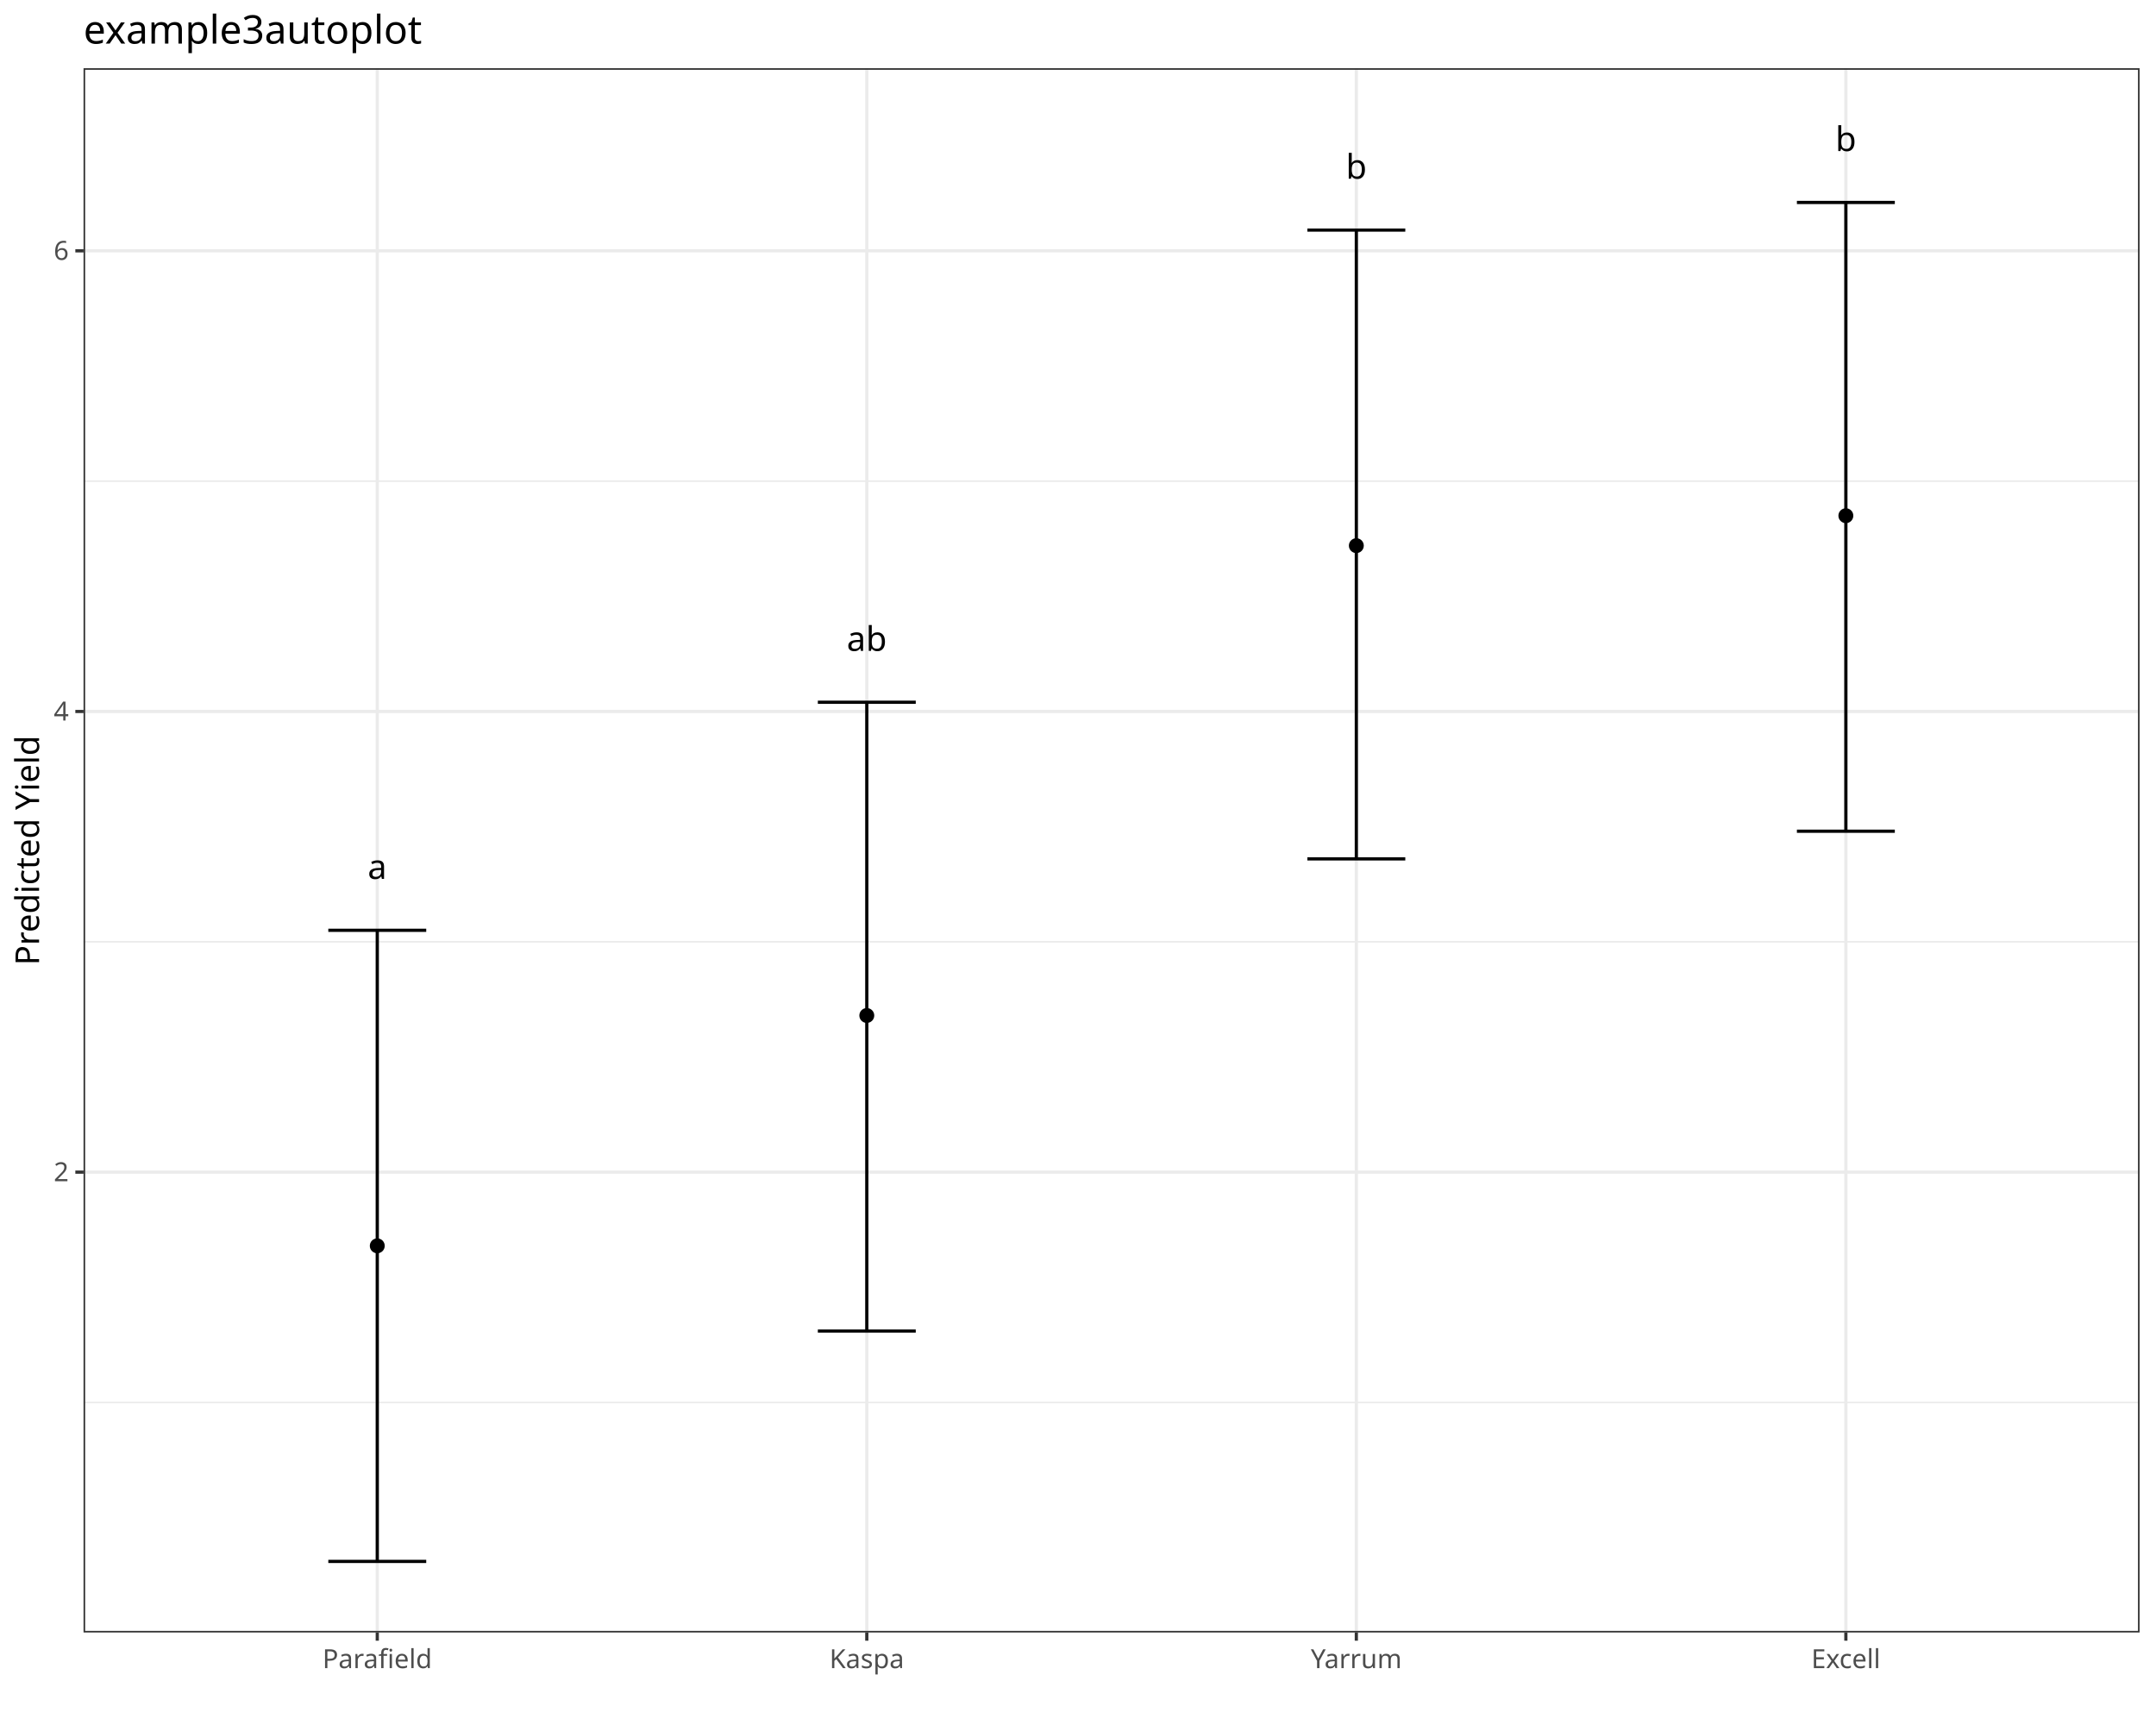
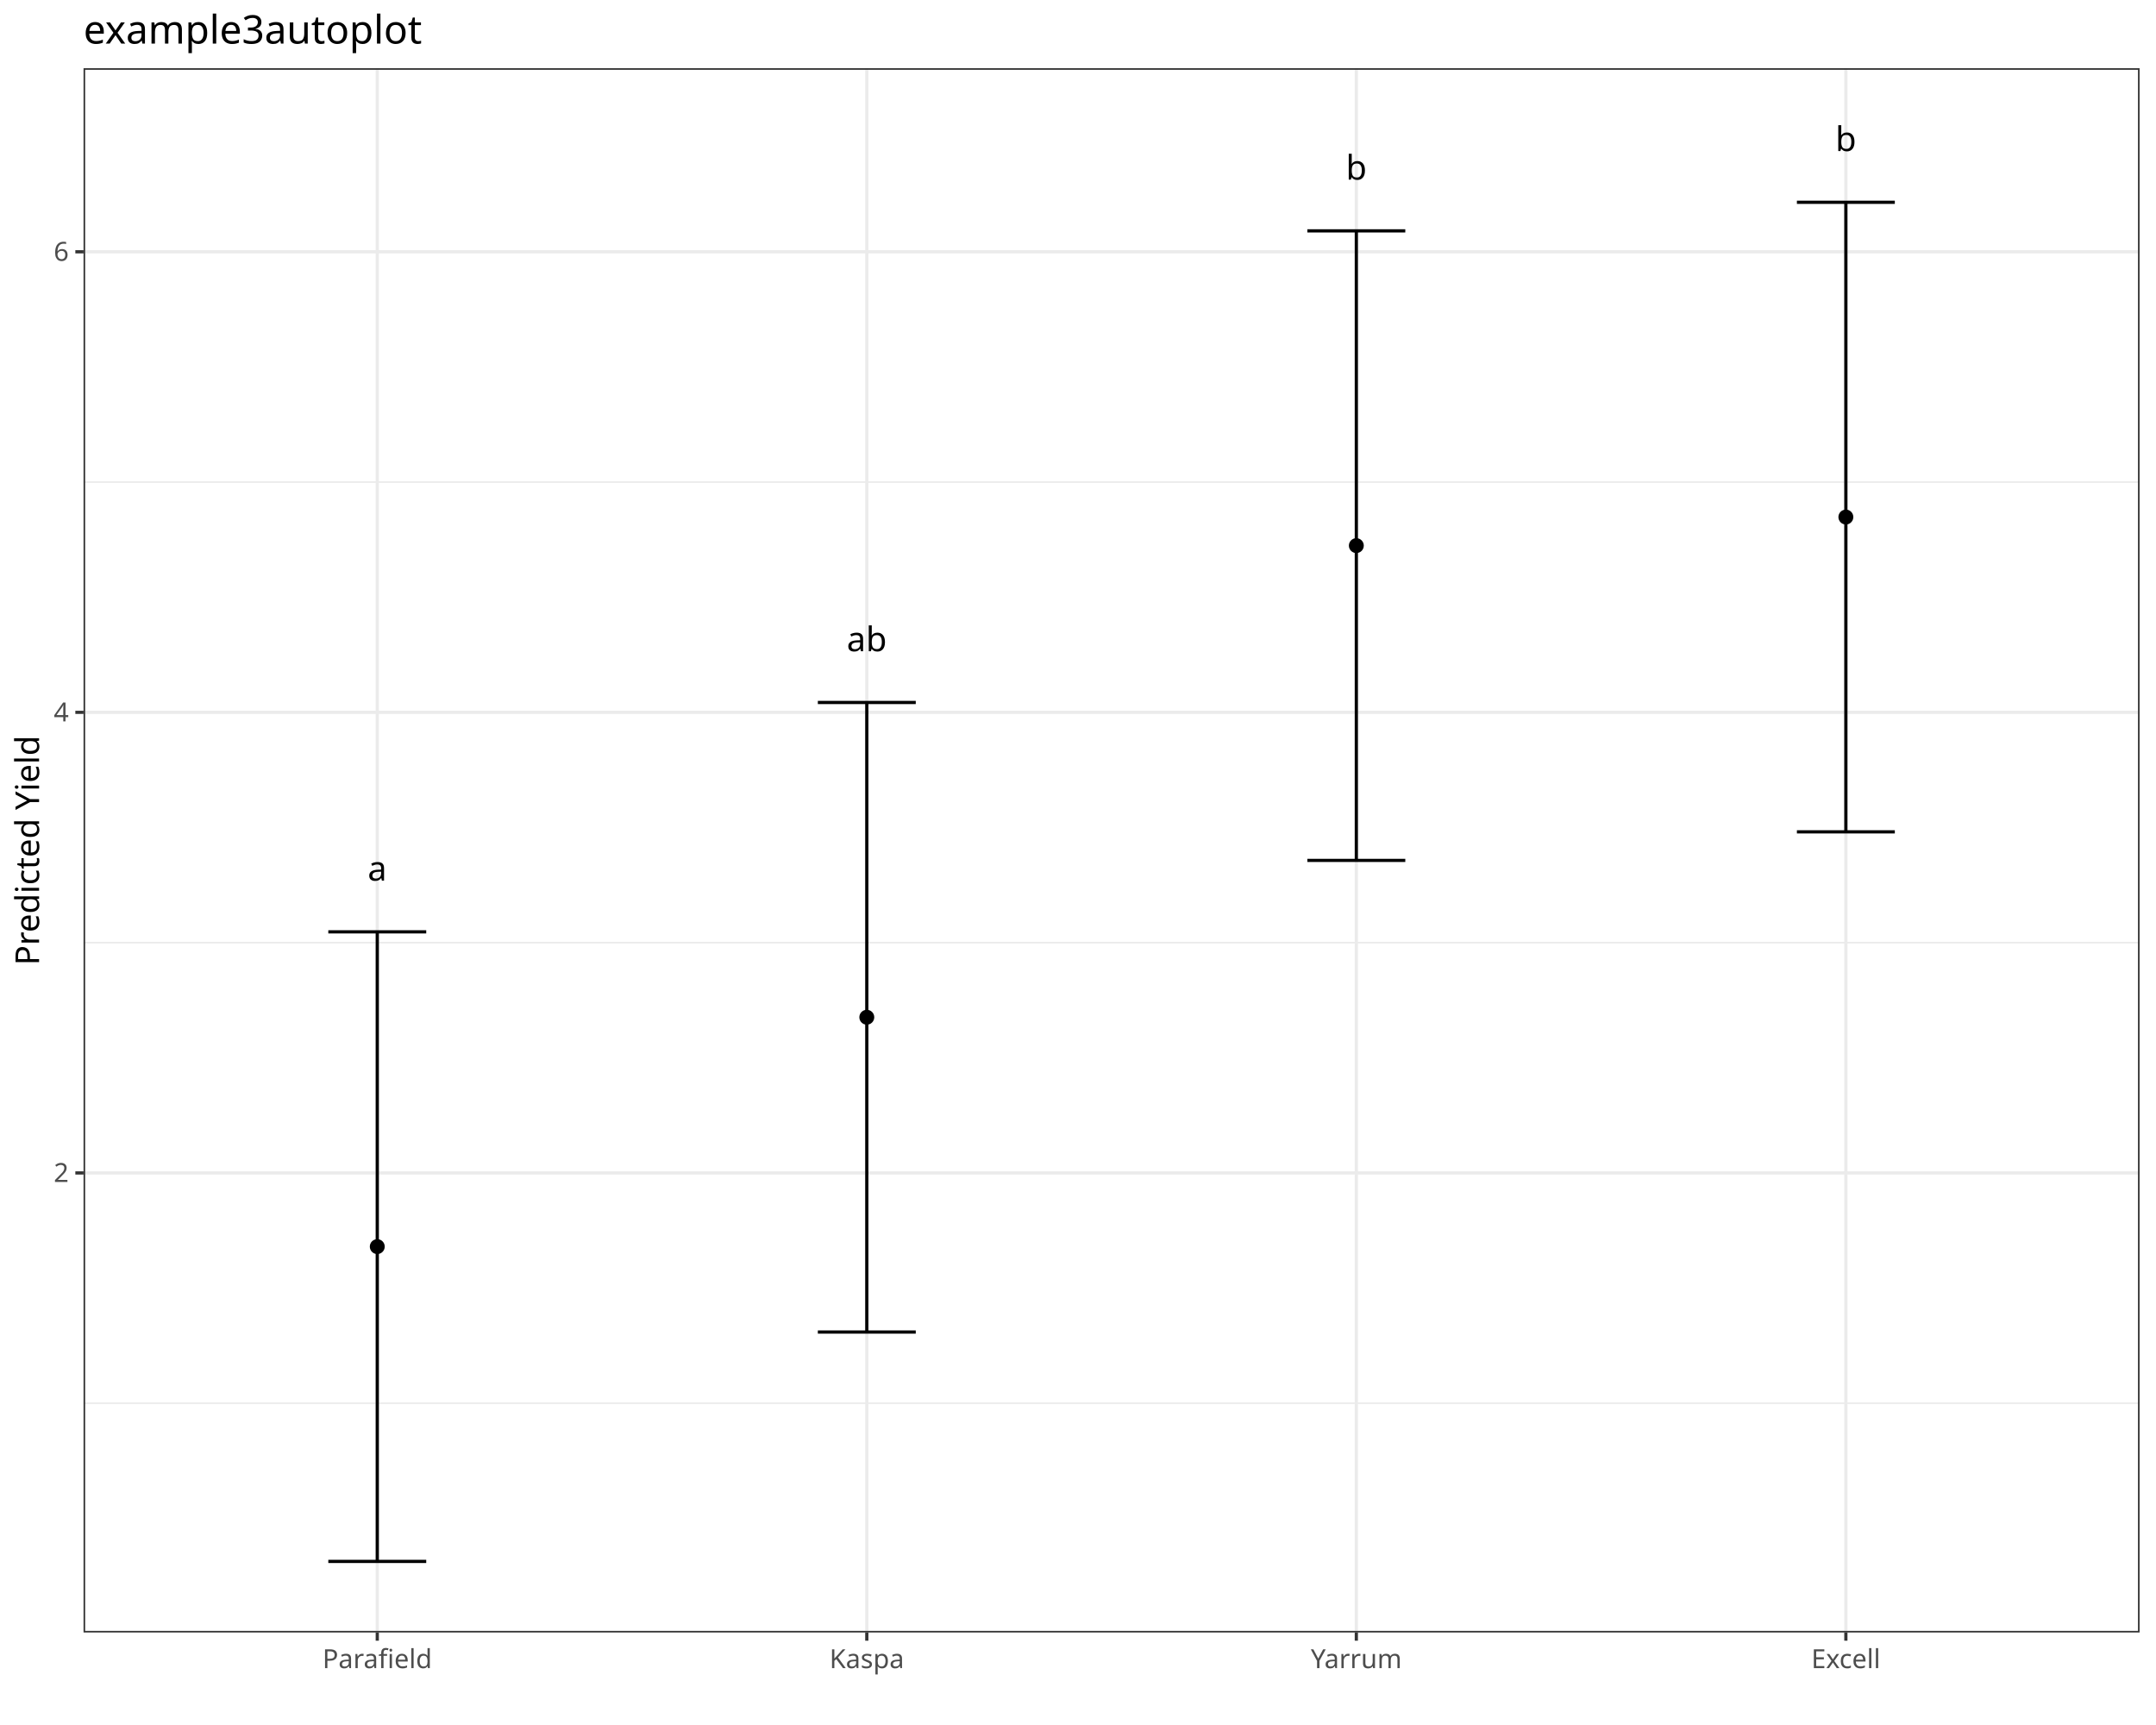
<svg xmlns="http://www.w3.org/2000/svg" class="svglite" data-engine-version="2.0" width="720.00pt" height="576.00pt" viewBox="0 0 720.00 576.00">
  <defs>
    <style type="text/css">
    .svglite line, .svglite polyline, .svglite polygon, .svglite path, .svglite rect, .svglite circle {
      fill: none;
      stroke: #000000;
      stroke-linecap: round;
      stroke-linejoin: round;
      stroke-miterlimit: 10.00;
    }
  </style>
  </defs>
  <rect width="100%" height="100%" style="stroke: none; fill: #FFFFFF;" />
  <defs>
    <clipPath id="cpMC4wMHw3MjAuMDB8MC4wMHw1NzYuMDA=">
      <rect x="0.00" y="0.00" width="720.00" height="576.00" />
    </clipPath>
  </defs>
  <g clip-path="url(#cpMC4wMHw3MjAuMDB8MC4wMHw1NzYuMDA=)">
    <rect x="0.00" y="0.00" width="720.00" height="576.00" style="stroke-width: 1.07; stroke: #FFFFFF; fill: #FFFFFF;" />
  </g>
  <defs>
    <clipPath id="cpMjcuOTB8NzE0LjUyfDIyLjc4fDU0NS4xMQ==">
      <rect x="27.90" y="22.78" width="686.62" height="522.33" />
    </clipPath>
  </defs>
  <g clip-path="url(#cpMjcuOTB8NzE0LjUyfDIyLjc4fDU0NS4xMQ==)">
    <rect x="27.90" y="22.78" width="686.62" height="522.33" style="stroke-width: 1.07; stroke: none; fill: #FFFFFF;" />
-     <polyline points="27.90,468.30 714.52,468.30 " style="stroke-width: 0.53; stroke: #EBEBEB; stroke-linecap: butt;" />
-     <polyline points="27.90,314.48 714.52,314.48 " style="stroke-width: 0.53; stroke: #EBEBEB; stroke-linecap: butt;" />
-     <polyline points="27.90,160.66 714.52,160.66 " style="stroke-width: 0.53; stroke: #EBEBEB; stroke-linecap: butt;" />
-     <polyline points="27.90,391.39 714.52,391.39 " style="stroke-width: 1.07; stroke: #EBEBEB; stroke-linecap: butt;" />
-     <polyline points="27.90,237.57 714.52,237.57 " style="stroke-width: 1.07; stroke: #EBEBEB; stroke-linecap: butt;" />
-     <polyline points="27.90,83.75 714.52,83.75 " style="stroke-width: 1.07; stroke: #EBEBEB; stroke-linecap: butt;" />
+     <polyline points="27.90,468.55 714.52,468.55 " style="stroke-width: 0.53; stroke: #EBEBEB; stroke-linecap: butt;" />
+     <polyline points="27.90,314.76 714.52,314.76 " style="stroke-width: 0.53; stroke: #EBEBEB; stroke-linecap: butt;" />
+     <polyline points="27.90,160.97 714.52,160.97 " style="stroke-width: 0.53; stroke: #EBEBEB; stroke-linecap: butt;" />
+     <polyline points="27.90,391.66 714.52,391.66 " style="stroke-width: 1.07; stroke: #EBEBEB; stroke-linecap: butt;" />
+     <polyline points="27.90,237.86 714.52,237.86 " style="stroke-width: 1.07; stroke: #EBEBEB; stroke-linecap: butt;" />
+     <polyline points="27.90,84.07 714.52,84.07 " style="stroke-width: 1.07; stroke: #EBEBEB; stroke-linecap: butt;" />
    <polyline points="125.99,545.11 125.99,22.78 " style="stroke-width: 1.07; stroke: #EBEBEB; stroke-linecap: butt;" />
    <polyline points="289.47,545.11 289.47,22.78 " style="stroke-width: 1.07; stroke: #EBEBEB; stroke-linecap: butt;" />
    <polyline points="452.95,545.11 452.95,22.78 " style="stroke-width: 1.07; stroke: #EBEBEB; stroke-linecap: butt;" />
    <polyline points="616.43,545.11 616.43,22.78 " style="stroke-width: 1.07; stroke: #EBEBEB; stroke-linecap: butt;" />
-     <circle cx="125.99" cy="416.00" r="2.49" style="stroke-width: 0.71; stroke: none; fill: #000000;" />
-     <circle cx="289.47" cy="339.09" r="2.49" style="stroke-width: 0.71; stroke: none; fill: #000000;" />
-     <circle cx="452.95" cy="182.20" r="2.49" style="stroke-width: 0.71; stroke: none; fill: #000000;" />
-     <circle cx="616.43" cy="172.20" r="2.49" style="stroke-width: 0.71; stroke: none; fill: #000000;" />
-     <polyline points="109.64,310.64 142.34,310.64 " style="stroke-width: 1.07; stroke-linecap: butt;" />
-     <polyline points="125.99,310.64 125.99,521.37 " style="stroke-width: 1.07; stroke-linecap: butt;" />
+     <circle cx="125.99" cy="416.26" r="2.49" style="stroke-width: 0.71; stroke: none; fill: #000000;" />
+     <circle cx="289.47" cy="339.67" r="2.49" style="stroke-width: 0.71; stroke: none; fill: #000000;" />
+     <circle cx="452.95" cy="182.19" r="2.49" style="stroke-width: 0.71; stroke: none; fill: #000000;" />
+     <circle cx="616.43" cy="172.65" r="2.49" style="stroke-width: 0.71; stroke: none; fill: #000000;" />
+     <polyline points="109.64,311.15 142.34,311.15 " style="stroke-width: 1.07; stroke-linecap: butt;" />
+     <polyline points="125.99,311.15 125.99,521.37 " style="stroke-width: 1.07; stroke-linecap: butt;" />
    <polyline points="109.64,521.37 142.34,521.37 " style="stroke-width: 1.07; stroke-linecap: butt;" />
-     <polyline points="273.12,234.49 305.82,234.49 " style="stroke-width: 1.07; stroke-linecap: butt;" />
-     <polyline points="289.47,234.49 289.47,444.46 " style="stroke-width: 1.07; stroke-linecap: butt;" />
-     <polyline points="273.12,444.46 305.82,444.46 " style="stroke-width: 1.07; stroke-linecap: butt;" />
-     <polyline points="436.60,76.83 469.30,76.83 " style="stroke-width: 1.07; stroke-linecap: butt;" />
-     <polyline points="452.95,76.83 452.95,286.79 " style="stroke-width: 1.07; stroke-linecap: butt;" />
-     <polyline points="436.60,286.79 469.30,286.79 " style="stroke-width: 1.07; stroke-linecap: butt;" />
-     <polyline points="600.08,67.60 632.78,67.60 " style="stroke-width: 1.07; stroke-linecap: butt;" />
-     <polyline points="616.43,67.60 616.43,277.56 " style="stroke-width: 1.07; stroke-linecap: butt;" />
-     <polyline points="600.08,277.56 632.78,277.56 " style="stroke-width: 1.07; stroke-linecap: butt;" />
-     <text x="125.99" y="293.48" text-anchor="middle" style="font-size: 11.38px; font-family: sans;" textLength="6.33px" lengthAdjust="spacingAndGlyphs">a</text>
-     <text x="289.47" y="217.34" text-anchor="middle" style="font-size: 11.38px; font-family: sans;" textLength="12.66px" lengthAdjust="spacingAndGlyphs">ab</text>
-     <text x="452.95" y="59.67" text-anchor="middle" style="font-size: 11.38px; font-family: sans;" textLength="6.33px" lengthAdjust="spacingAndGlyphs">b</text>
+     <polyline points="273.12,234.57 305.82,234.57 " style="stroke-width: 1.07; stroke-linecap: butt;" />
+     <polyline points="289.47,234.57 289.47,444.78 " style="stroke-width: 1.07; stroke-linecap: butt;" />
+     <polyline points="273.12,444.78 305.82,444.78 " style="stroke-width: 1.07; stroke-linecap: butt;" />
+     <polyline points="436.60,77.08 469.30,77.08 " style="stroke-width: 1.07; stroke-linecap: butt;" />
+     <polyline points="452.95,77.08 452.95,287.30 " style="stroke-width: 1.07; stroke-linecap: butt;" />
+     <polyline points="436.60,287.30 469.30,287.30 " style="stroke-width: 1.07; stroke-linecap: butt;" />
+     <polyline points="600.08,67.55 632.78,67.55 " style="stroke-width: 1.07; stroke-linecap: butt;" />
+     <polyline points="616.43,67.55 616.43,277.76 " style="stroke-width: 1.07; stroke-linecap: butt;" />
+     <polyline points="600.08,277.76 632.78,277.76 " style="stroke-width: 1.07; stroke-linecap: butt;" />
+     <text x="125.99" y="294.05" text-anchor="middle" style="font-size: 11.38px; font-family: sans;" textLength="6.33px" lengthAdjust="spacingAndGlyphs">a</text>
+     <text x="289.47" y="217.46" text-anchor="middle" style="font-size: 11.38px; font-family: sans;" textLength="12.66px" lengthAdjust="spacingAndGlyphs">ab</text>
+     <text x="452.95" y="59.98" text-anchor="middle" style="font-size: 11.38px; font-family: sans;" textLength="6.33px" lengthAdjust="spacingAndGlyphs">b</text>
    <text x="616.43" y="50.44" text-anchor="middle" style="font-size: 11.38px; font-family: sans;" textLength="6.33px" lengthAdjust="spacingAndGlyphs">b</text>
    <rect x="27.90" y="22.78" width="686.62" height="522.33" style="stroke-width: 1.07; stroke: #333333;" />
  </g>
  <g clip-path="url(#cpMC4wMHw3MjAuMDB8MC4wMHw1NzYuMDA=)">
-     <text x="22.97" y="394.42" text-anchor="end" style="font-size: 8.80px; fill: #4D4D4D; font-family: sans;" textLength="4.89px" lengthAdjust="spacingAndGlyphs">2</text>
-     <text x="22.97" y="240.60" text-anchor="end" style="font-size: 8.80px; fill: #4D4D4D; font-family: sans;" textLength="4.89px" lengthAdjust="spacingAndGlyphs">4</text>
-     <text x="22.97" y="86.78" text-anchor="end" style="font-size: 8.80px; fill: #4D4D4D; font-family: sans;" textLength="4.89px" lengthAdjust="spacingAndGlyphs">6</text>
-     <polyline points="25.16,391.39 27.90,391.39 " style="stroke-width: 1.07; stroke: #333333; stroke-linecap: butt;" />
-     <polyline points="25.16,237.57 27.90,237.57 " style="stroke-width: 1.07; stroke: #333333; stroke-linecap: butt;" />
-     <polyline points="25.16,83.75 27.90,83.75 " style="stroke-width: 1.07; stroke: #333333; stroke-linecap: butt;" />
+     <text x="22.97" y="394.68" text-anchor="end" style="font-size: 8.80px; fill: #4D4D4D; font-family: sans;" textLength="4.89px" lengthAdjust="spacingAndGlyphs">2</text>
+     <text x="22.97" y="240.89" text-anchor="end" style="font-size: 8.80px; fill: #4D4D4D; font-family: sans;" textLength="4.89px" lengthAdjust="spacingAndGlyphs">4</text>
+     <text x="22.97" y="87.10" text-anchor="end" style="font-size: 8.80px; fill: #4D4D4D; font-family: sans;" textLength="4.89px" lengthAdjust="spacingAndGlyphs">6</text>
+     <polyline points="25.16,391.66 27.90,391.66 " style="stroke-width: 1.07; stroke: #333333; stroke-linecap: butt;" />
+     <polyline points="25.16,237.86 27.90,237.86 " style="stroke-width: 1.07; stroke: #333333; stroke-linecap: butt;" />
+     <polyline points="25.16,84.07 27.90,84.07 " style="stroke-width: 1.07; stroke: #333333; stroke-linecap: butt;" />
    <polyline points="125.99,547.85 125.99,545.11 " style="stroke-width: 1.07; stroke: #333333; stroke-linecap: butt;" />
    <polyline points="289.47,547.85 289.47,545.11 " style="stroke-width: 1.07; stroke: #333333; stroke-linecap: butt;" />
    <polyline points="452.95,547.85 452.95,545.11 " style="stroke-width: 1.07; stroke: #333333; stroke-linecap: butt;" />
    <polyline points="616.43,547.85 616.43,545.11 " style="stroke-width: 1.07; stroke: #333333; stroke-linecap: butt;" />
    <text x="125.99" y="557.01" text-anchor="middle" style="font-size: 8.80px; fill: #4D4D4D; font-family: sans;" textLength="34.73px" lengthAdjust="spacingAndGlyphs">Parafield</text>
    <text x="289.47" y="557.01" text-anchor="middle" style="font-size: 8.80px; fill: #4D4D4D; font-family: sans;" textLength="24.96px" lengthAdjust="spacingAndGlyphs">Kaspa</text>
    <text x="452.95" y="557.01" text-anchor="middle" style="font-size: 8.80px; fill: #4D4D4D; font-family: sans;" textLength="28.86px" lengthAdjust="spacingAndGlyphs">Yarrum</text>
    <text x="616.43" y="557.01" text-anchor="middle" style="font-size: 8.80px; fill: #4D4D4D; font-family: sans;" textLength="23.48px" lengthAdjust="spacingAndGlyphs">Excell</text>
    <text transform="translate(13.05,283.95) rotate(-90)" text-anchor="middle" style="font-size: 11.00px; font-family: sans;" textLength="73.99px" lengthAdjust="spacingAndGlyphs">Predicted Yield</text>
    <text x="27.90" y="14.56" style="font-size: 13.20px; font-family: sans;" textLength="104.22px" lengthAdjust="spacingAndGlyphs">example3autoplot</text>
  </g>
</svg>
